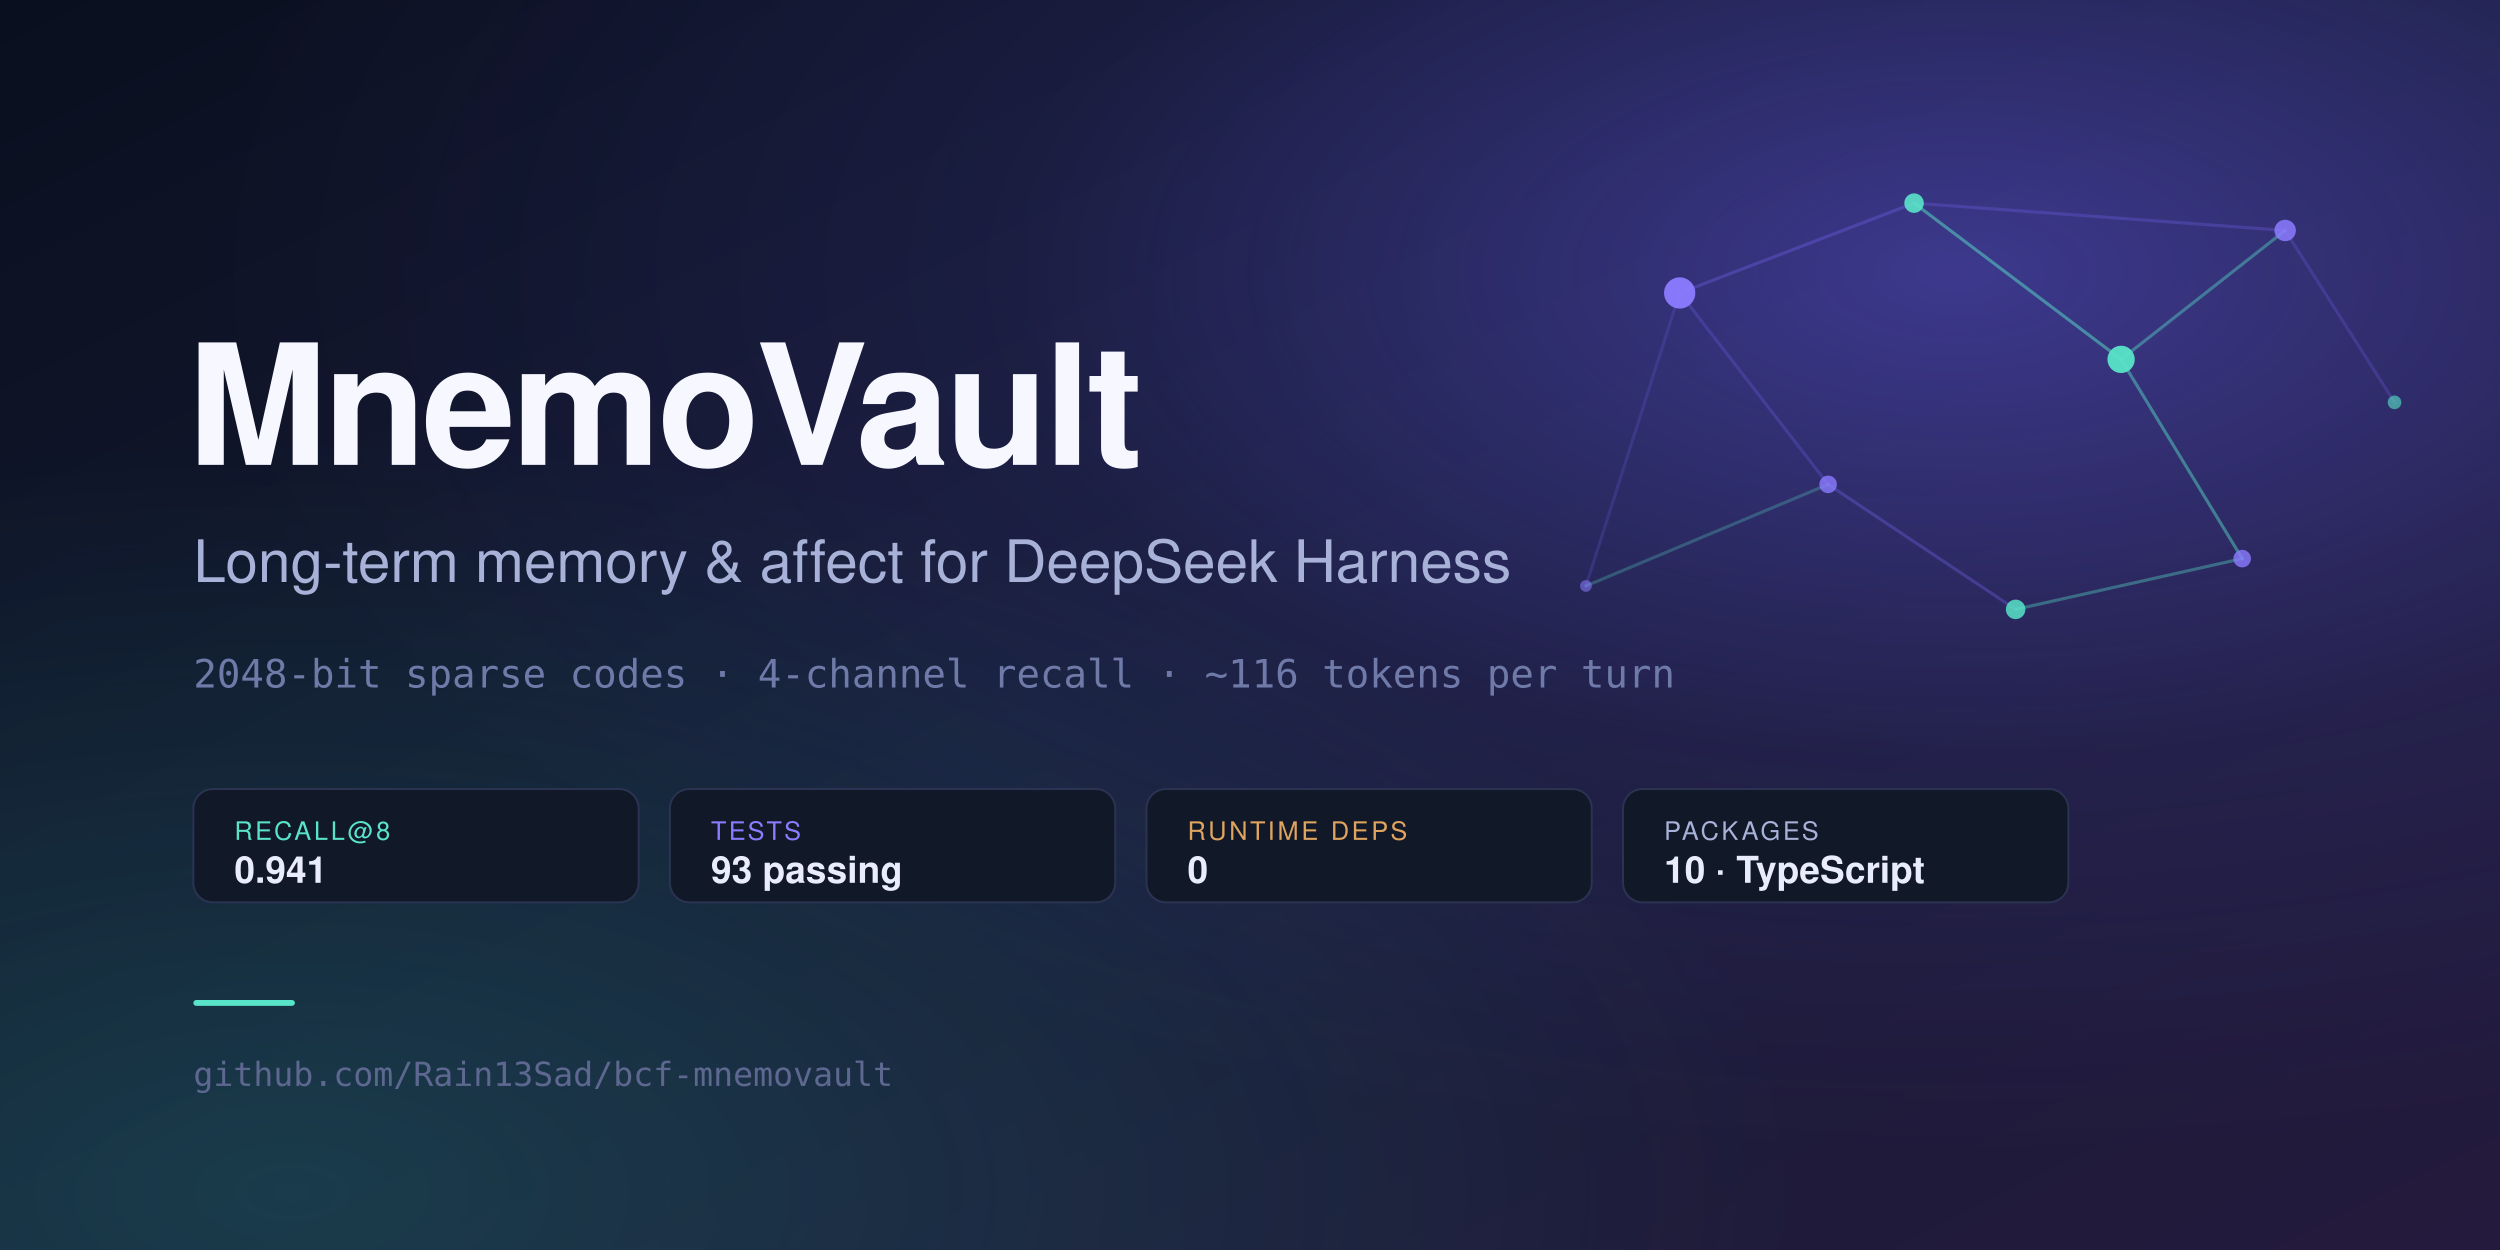
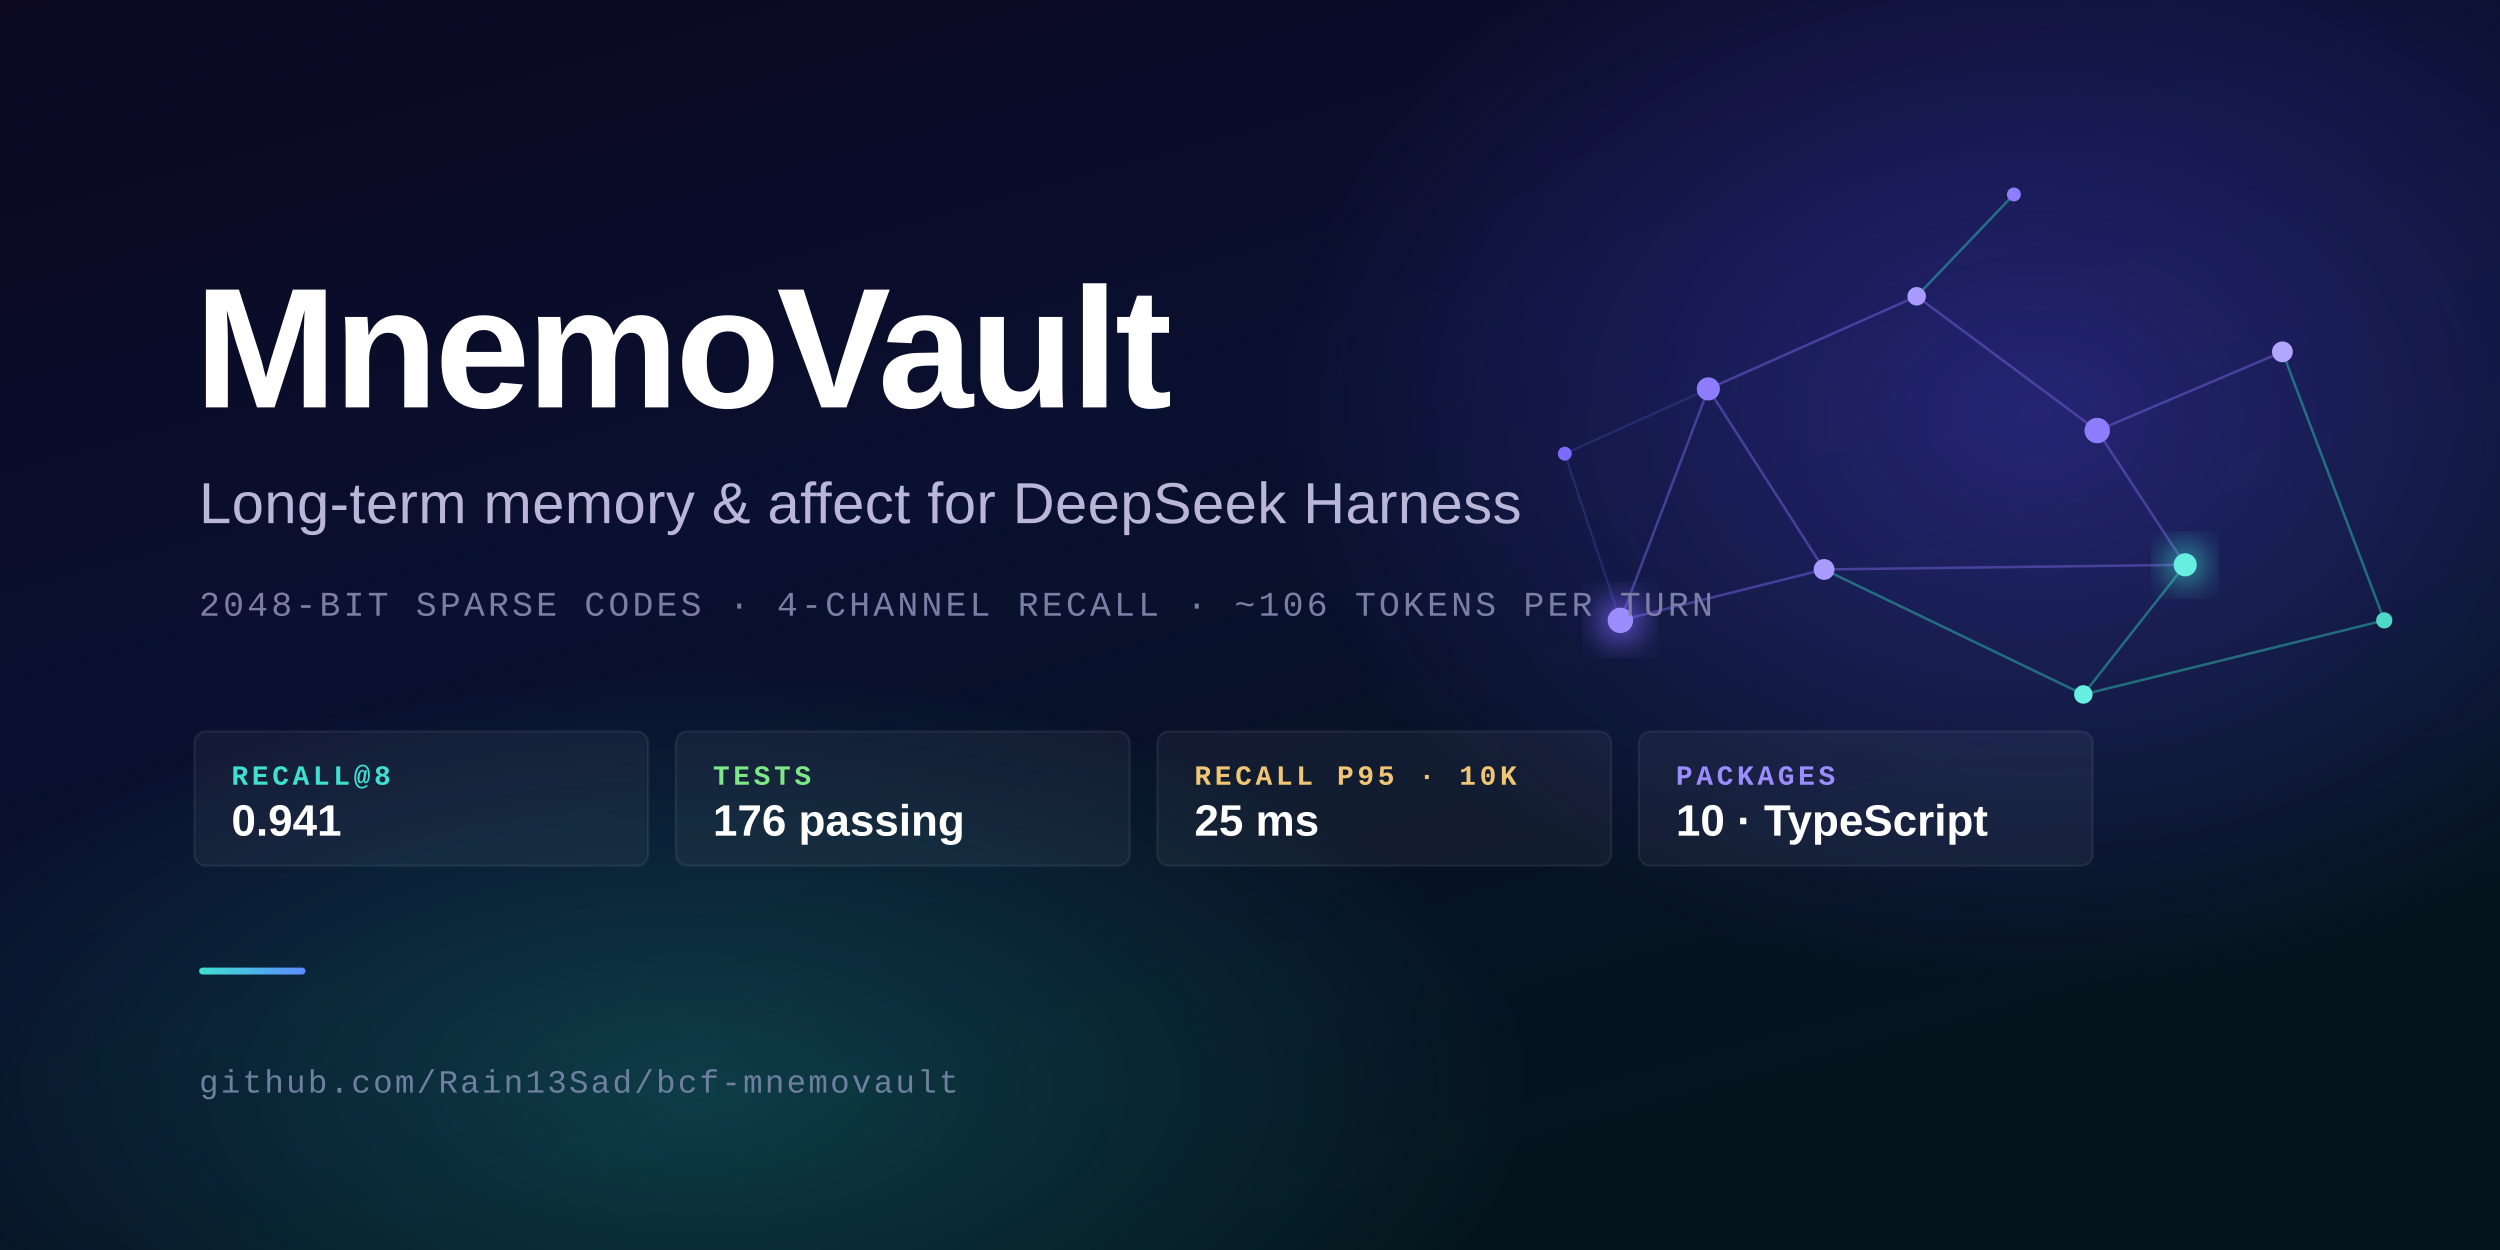
- <svg xmlns="http://www.w3.org/2000/svg" width="1280" height="640" viewBox="0 0 1280 640" role="img" aria-label="MnemoVault — long-term memory and affect for DeepSeek Harness">
+ <svg xmlns="http://www.w3.org/2000/svg" viewBox="0 0 1080 540" width="1280" height="640" role="img" aria-label="MnemoVault — long-term memory and affect for DeepSeek Harness">
  <defs>
-     <linearGradient id="bg" x1="0" y1="0" x2="1" y2="1">
-       <stop offset="0" stop-color="#0a0f1f" />
-       <stop offset="0.5" stop-color="#151a33" />
-       <stop offset="1" stop-color="#241a3d" />
+     <linearGradient id="bg" x1="0" y1="0" x2="0.55" y2="1">
+       <stop offset="0" stop-color="#0b0820" />
+       <stop offset="0.45" stop-color="#0a1030" />
+       <stop offset="1" stop-color="#04141c" />
    </linearGradient>
-     <radialGradient id="glow" cx="0.78" cy="0.22" r="0.7">
-       <stop offset="0" stop-color="#6d5efc" stop-opacity="0.45" />
-       <stop offset="0.55" stop-color="#6d5efc" stop-opacity="0.1" />
-       <stop offset="1" stop-color="#6d5efc" stop-opacity="0" />
+     <radialGradient id="glowA" cx="0.5" cy="0.5" r="0.5">
+       <stop offset="0" stop-color="#5b4bff" stop-opacity="0.34" />
+       <stop offset="1" stop-color="#5b4bff" stop-opacity="0" />
    </radialGradient>
-     <radialGradient id="glow2" cx="0.12" cy="0.95" r="0.6">
-       <stop offset="0" stop-color="#2ad3b6" stop-opacity="0.18" />
-       <stop offset="1" stop-color="#2ad3b6" stop-opacity="0" />
+     <radialGradient id="glowB" cx="0.5" cy="0.5" r="0.5">
+       <stop offset="0" stop-color="#25d3c2" stop-opacity="0.22" />
+       <stop offset="1" stop-color="#25d3c2" stop-opacity="0" />
    </radialGradient>
+     <linearGradient id="accent" x1="0" y1="0" x2="1" y2="0">
+       <stop offset="0" stop-color="#3fe0d0" />
+       <stop offset="1" stop-color="#5b8cff" />
+     </linearGradient>
+     <filter id="soft" x="-40%" y="-40%" width="180%" height="180%">
+       <feGaussianBlur stdDeviation="7" />
+     </filter>
+     <style>
+       .title { font: 700 74px/1 -apple-system, "Segoe UI", "Helvetica Neue", Arial, sans-serif; fill: #ffffff; letter-spacing: -1.5px; }
+       .sub   { font: 400 25px/1.2 -apple-system, "Segoe UI", "Helvetica Neue", Arial, sans-serif; fill: #b9b6d8; letter-spacing: .2px; }
+       .mono  { font: 400 15px/1 "SFMono-Regular", Consolas, "Liberation Mono", Menlo, monospace; fill: #7d7ea6; letter-spacing: 1.4px; }
+       .k     { font: 600 12px/1 "SFMono-Regular", Consolas, "Liberation Mono", Menlo, monospace; letter-spacing: 1.6px; }
+       .v     { font: 700 19px/1 -apple-system, "Segoe UI", "Helvetica Neue", Arial, sans-serif; fill: #ffffff; }
+       .url   { font: 400 14px/1 "SFMono-Regular", Consolas, "Liberation Mono", Menlo, monospace; fill: #6f7f9f; letter-spacing: 1px; }
+     </style>
  </defs>
-   <rect width="1280" height="640" fill="url(#bg)" />
-   <rect width="1280" height="640" fill="url(#glow)" />
-   <rect width="1280" height="640" fill="url(#glow2)" />
-   <g stroke-linecap="round">
-     <line x1="860" y1="150" x2="980" y2="104" stroke="#7c6bff" stroke-opacity="0.3" stroke-width="1.6" />
-     <line x1="860" y1="150" x2="936" y2="248" stroke="#7c6bff" stroke-opacity="0.24" stroke-width="1.6" />
-     <line x1="980" y1="104" x2="1086" y2="184" stroke="#59e3c8" stroke-opacity="0.5" stroke-width="1.6" />
-     <line x1="980" y1="104" x2="1170" y2="118" stroke="#7c6bff" stroke-opacity="0.26" stroke-width="1.6" />
-     <line x1="1086" y1="184" x2="1170" y2="118" stroke="#59e3c8" stroke-opacity="0.4" stroke-width="1.6" />
-     <line x1="1086" y1="184" x2="1148" y2="286" stroke="#59e3c8" stroke-opacity="0.45" stroke-width="1.6" />
-     <line x1="936" y1="248" x2="1032" y2="312" stroke="#7c6bff" stroke-opacity="0.3" stroke-width="1.6" />
-     <line x1="1032" y1="312" x2="1148" y2="286" stroke="#59e3c8" stroke-opacity="0.36" stroke-width="1.6" />
-     <line x1="1170" y1="118" x2="1226" y2="206" stroke="#7c6bff" stroke-opacity="0.22" stroke-width="1.6" />
-     <line x1="860" y1="150" x2="812" y2="300" stroke="#7c6bff" stroke-opacity="0.18" stroke-width="1.6" />
-     <line x1="812" y1="300" x2="936" y2="248" stroke="#59e3c8" stroke-opacity="0.26" stroke-width="1.6" />
+   <rect width="1080" height="540" fill="url(#bg)" />
+   <ellipse cx="880" cy="180" rx="330" ry="250" fill="url(#glowA)" />
+   <ellipse cx="300" cy="470" rx="360" ry="180" fill="url(#glowB)" />
+   <g stroke-linecap="round" fill="none">
+     <g stroke="#6d5bd0" stroke-opacity="0.55" stroke-width="1.1">
+       <path d="M700 268 L738 168" />
+       <path d="M738 168 L828 128" />
+       <path d="M828 128 L906 186" />
+       <path d="M906 186 L986 152" />
+       <path d="M906 186 L944 244" />
+       <path d="M738 168 L788 246" />
+       <path d="M788 246 L700 268" />
+       <path d="M788 246 L944 244" />
+     </g>
+     <g stroke="#2fbfae" stroke-opacity="0.5" stroke-width="1.1">
+       <path d="M944 244 L900 300" />
+       <path d="M900 300 L788 246" />
+       <path d="M900 300 L1030 268" />
+       <path d="M986 152 L1030 268" />
+       <path d="M828 128 L870 84" />
+     </g>
+     <g stroke="#3f4fa8" stroke-opacity="0.35" stroke-width="1">
+       <path d="M700 268 L676 196" />
+       <path d="M676 196 L738 168" />
+     </g>
  </g>
-   <g fill="#59e3c8">
-     <circle cx="980" cy="104" r="5" fill-opacity="0.9" />
-     <circle cx="1086" cy="184" r="7" fill-opacity="0.95" />
-     <circle cx="1032" cy="312" r="5" fill-opacity="0.85" />
-     <circle cx="1226" cy="206" r="3.5" fill-opacity="0.6" />
+   <g>
+     <circle cx="700" cy="268" r="9" fill="#7b6bff" filter="url(#soft)" opacity="0.85" />
+     <circle cx="700" cy="268" r="5.5" fill="#9b8dff" />
+     <circle cx="738" cy="168" r="5" fill="#8f7dff" />
+     <circle cx="828" cy="128" r="4" fill="#a99bff" />
+     <circle cx="906" cy="186" r="5.5" fill="#8f7dff" />
+     <circle cx="986" cy="152" r="4.5" fill="#b3a6ff" />
+     <circle cx="944" cy="244" r="8" fill="#3fe0d0" filter="url(#soft)" opacity="0.8" />
+     <circle cx="944" cy="244" r="5" fill="#66efe0" />
+     <circle cx="788" cy="246" r="4.5" fill="#a99bff" />
+     <circle cx="900" cy="300" r="4" fill="#66efe0" />
+     <circle cx="1030" cy="268" r="3.5" fill="#4fd8c8" />
+     <circle cx="870" cy="84" r="3" fill="#8f7dff" />
+     <circle cx="676" cy="196" r="3" fill="#7b6bff" />
  </g>
-   <g fill="#8b7cff">
-     <circle cx="860" cy="150" r="8" fill-opacity="0.95" />
-     <circle cx="936" cy="248" r="4.5" fill-opacity="0.8" />
-     <circle cx="1148" cy="286" r="4.5" fill-opacity="0.8" />
-     <circle cx="1170" cy="118" r="5.5" fill-opacity="0.85" />
-     <circle cx="812" cy="300" r="3" fill-opacity="0.55" />
+   <text class="title" x="84" y="176">MnemoVault</text>
+   <text class="sub" x="86" y="226">Long-term memory &amp; affect for DeepSeek Harness</text>
+   <text class="mono" x="86" y="266">2048-BIT SPARSE CODES · 4-CHANNEL RECALL · ~106 TOKENS PER TURN</text>
+   <g>
+     <rect x="84" y="316" width="196" height="58" rx="5" fill="#ffffff" fill-opacity="0.045" stroke="#ffffff" stroke-opacity="0.07" />
+     <text class="k" x="100" y="339" fill="#3fe0d0">RECALL@8</text>
+     <text class="v" x="100" y="361">0.941</text>
+     <rect x="292" y="316" width="196" height="58" rx="5" fill="#ffffff" fill-opacity="0.045" stroke="#ffffff" stroke-opacity="0.07" />
+     <text class="k" x="308" y="339" fill="#7ee787">TESTS</text>
+     <text class="v" x="308" y="361">176 passing</text>
+     <rect x="500" y="316" width="196" height="58" rx="5" fill="#ffffff" fill-opacity="0.045" stroke="#ffffff" stroke-opacity="0.07" />
+     <text class="k" x="516" y="339" fill="#f0c674">RECALL P95 · 10K</text>
+     <text class="v" x="516" y="361">25 ms</text>
+     <rect x="708" y="316" width="196" height="58" rx="5" fill="#ffffff" fill-opacity="0.045" stroke="#ffffff" stroke-opacity="0.07" />
+     <text class="k" x="724" y="339" fill="#9b8dff">PACKAGES</text>
+     <text class="v" x="724" y="361">10 · TypeScript</text>
  </g>
-   <text x="96" y="238" font-family="-apple-system, BlinkMacSystemFont, 'Segoe UI', Helvetica, Arial, sans-serif" font-size="86" font-weight="700" fill="#f6f7ff" letter-spacing="-2">MnemoVault</text>
-   <text x="99" y="298" font-family="-apple-system, BlinkMacSystemFont, 'Segoe UI', Helvetica, Arial, sans-serif" font-size="30" fill="#a8b2d8">Long-term memory &amp; affect for DeepSeek Harness</text>
-   <text x="99" y="352" font-family="ui-monospace, SFMono-Regular, Menlo, Consolas, monospace" font-size="20" fill="#6f7aa8">2048-bit sparse codes · 4-channel recall · ~116 tokens per turn</text>
-   <g font-family="-apple-system, BlinkMacSystemFont, 'Segoe UI', Helvetica, Arial, sans-serif" font-size="17">
-     <rect x="99" y="404" width="228" height="58" rx="10" fill="#111827" stroke="#2b3352" />
-     <text x="120" y="430" fill="#59e3c8" font-size="13" letter-spacing="1.4">RECALL@8</text>
-     <text x="120" y="452" fill="#e8ecfb" font-size="19" font-weight="600">0.941</text>
-     <rect x="343" y="404" width="228" height="58" rx="10" fill="#111827" stroke="#2b3352" />
-     <text x="364" y="430" fill="#8b7cff" font-size="13" letter-spacing="1.4">TESTS</text>
-     <text x="364" y="452" fill="#e8ecfb" font-size="19" font-weight="600">93 passing</text>
-     <rect x="587" y="404" width="228" height="58" rx="10" fill="#111827" stroke="#2b3352" />
-     <text x="608" y="430" fill="#e0a45e" font-size="13" letter-spacing="1.4">RUNTIME DEPS</text>
-     <text x="608" y="452" fill="#e8ecfb" font-size="19" font-weight="600">0</text>
-     <rect x="831" y="404" width="228" height="58" rx="10" fill="#111827" stroke="#2b3352" />
-     <text x="852" y="430" fill="#a8b2d8" font-size="13" letter-spacing="1.4">PACKAGES</text>
-     <text x="852" y="452" fill="#e8ecfb" font-size="19" font-weight="600">10 · TypeScript</text>
-   </g>
-   <rect x="99" y="512" width="52" height="3" rx="1.5" fill="#59e3c8" />
-   <text x="99" y="556" font-family="ui-monospace, SFMono-Regular, Menlo, Consolas, monospace" font-size="17" fill="#5d6790">github.com/Rain13Sad/bcf-mnemovault</text>
+   <rect x="86" y="418" width="46" height="3" rx="1.5" fill="url(#accent)" />
+   <text class="url" x="86" y="472">github.com/Rain13Sad/bcf-mnemovault</text>
</svg>
